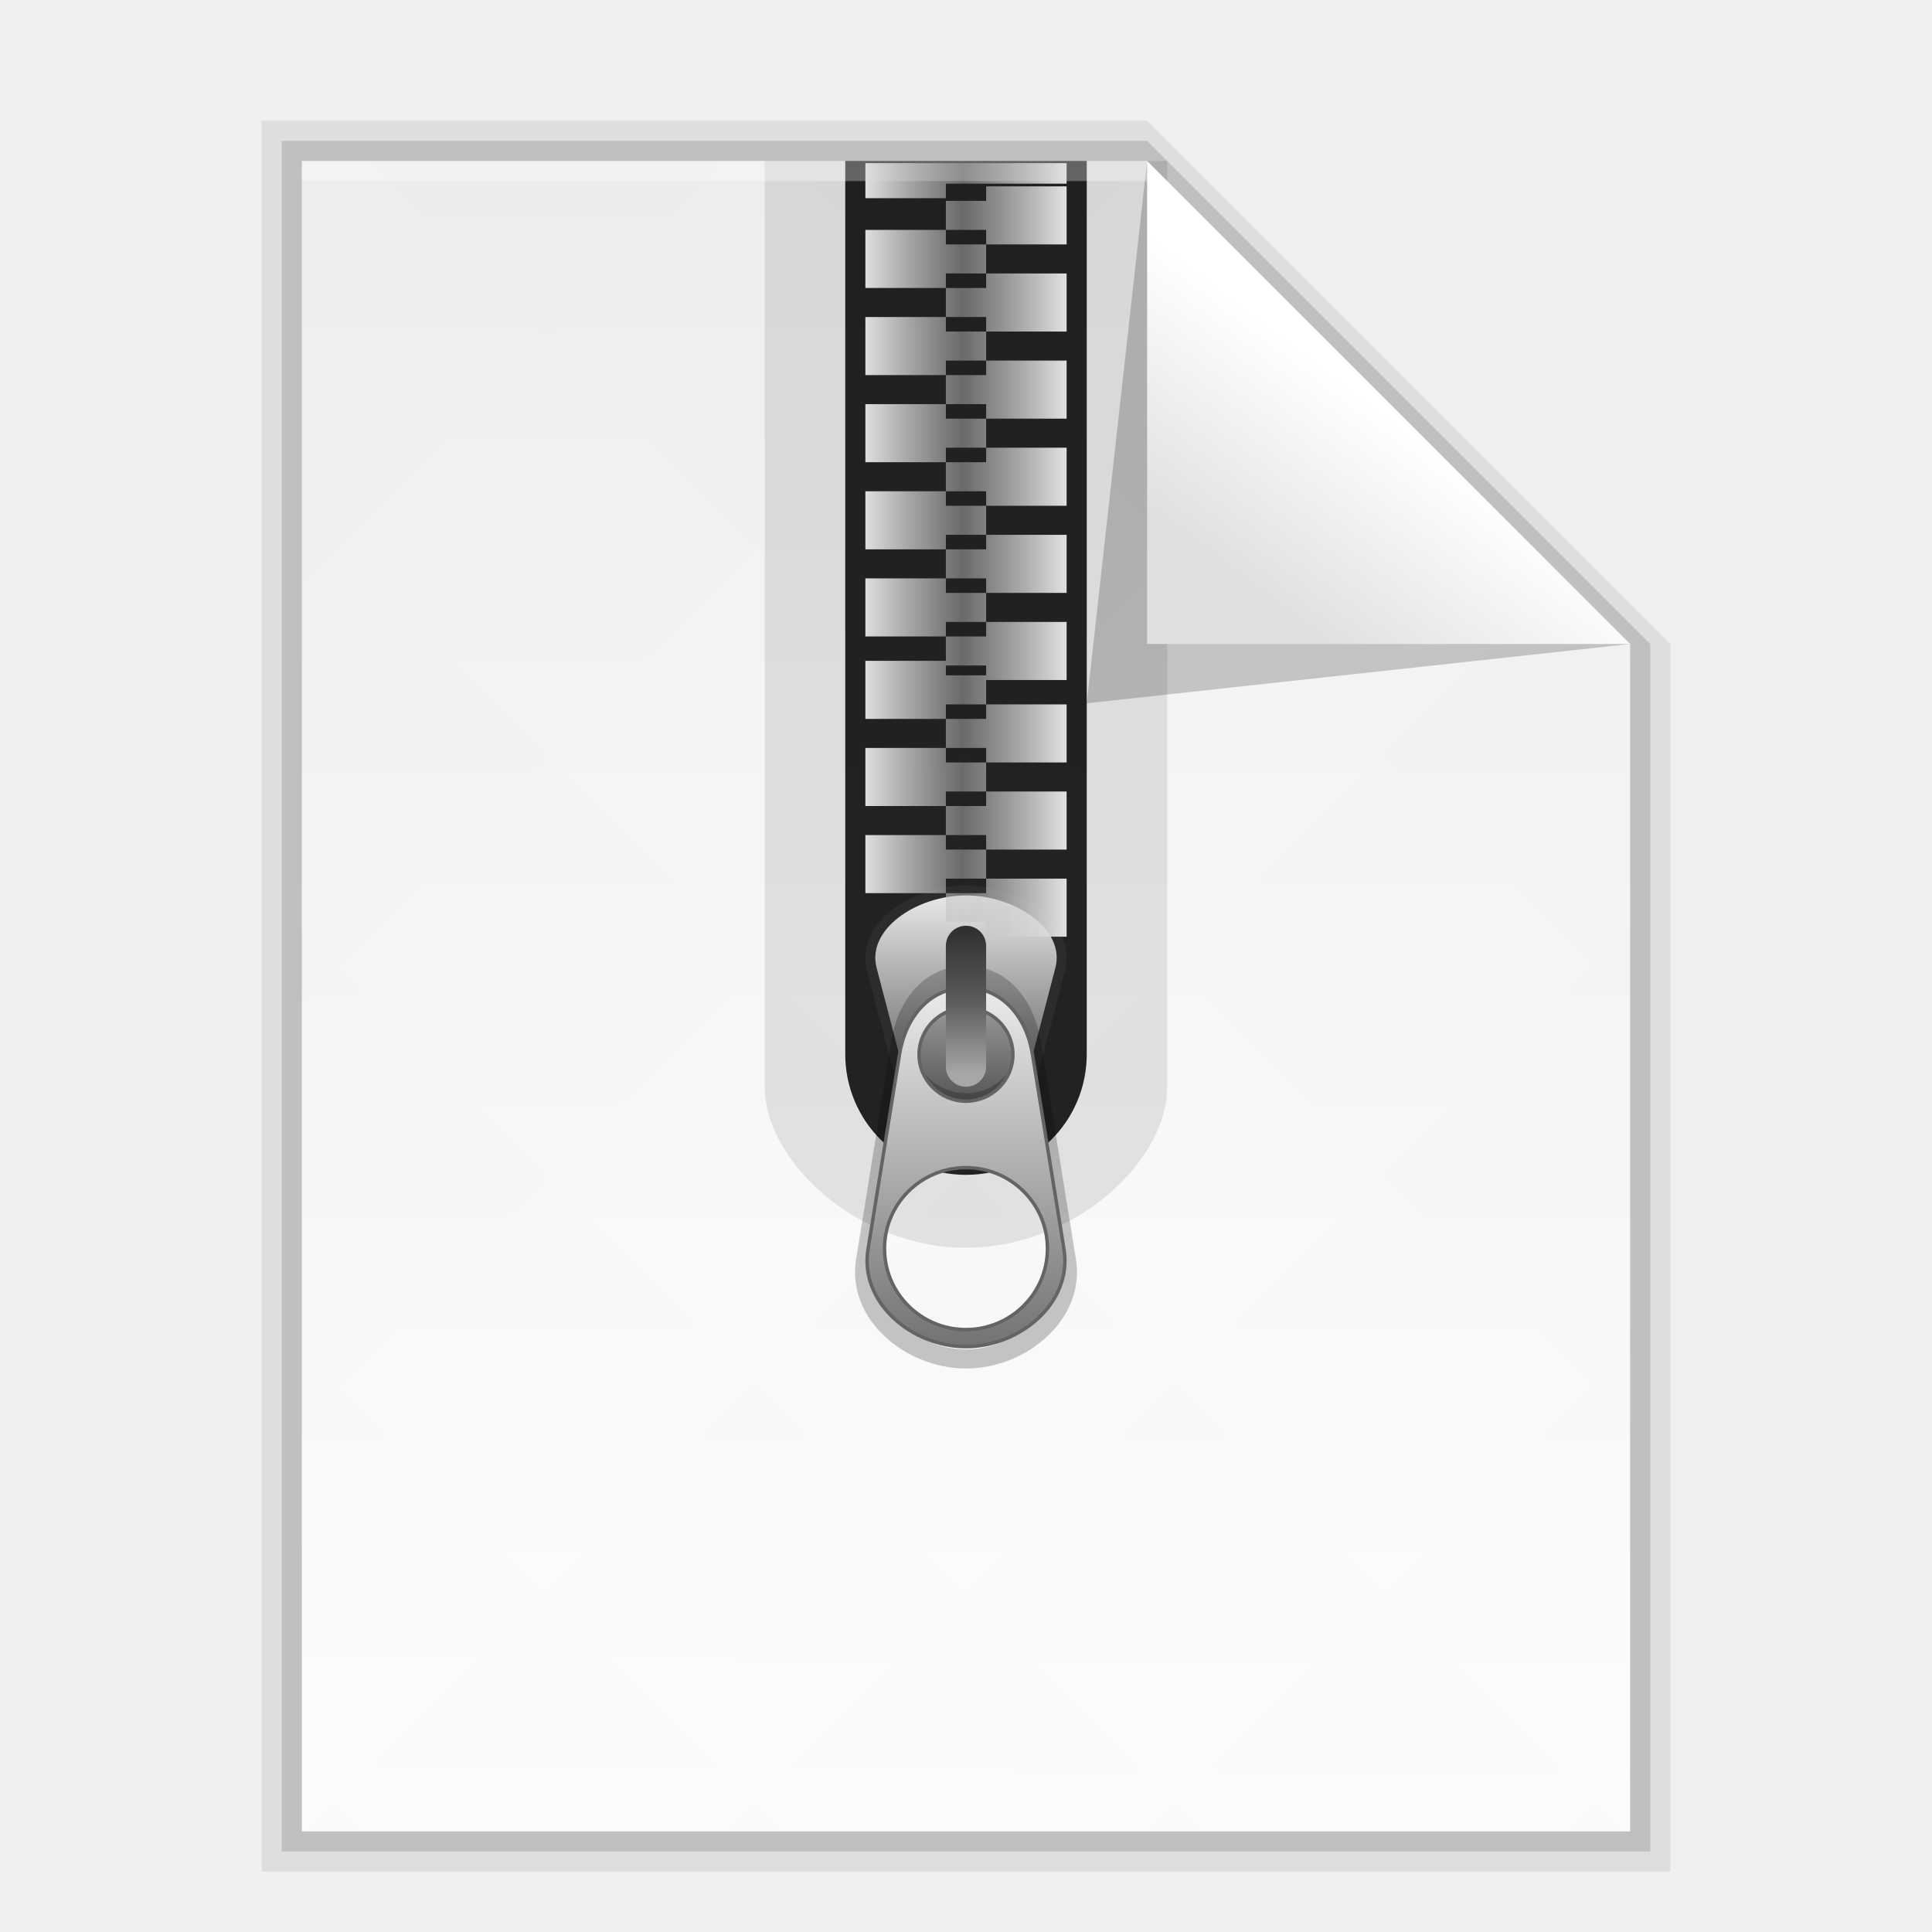
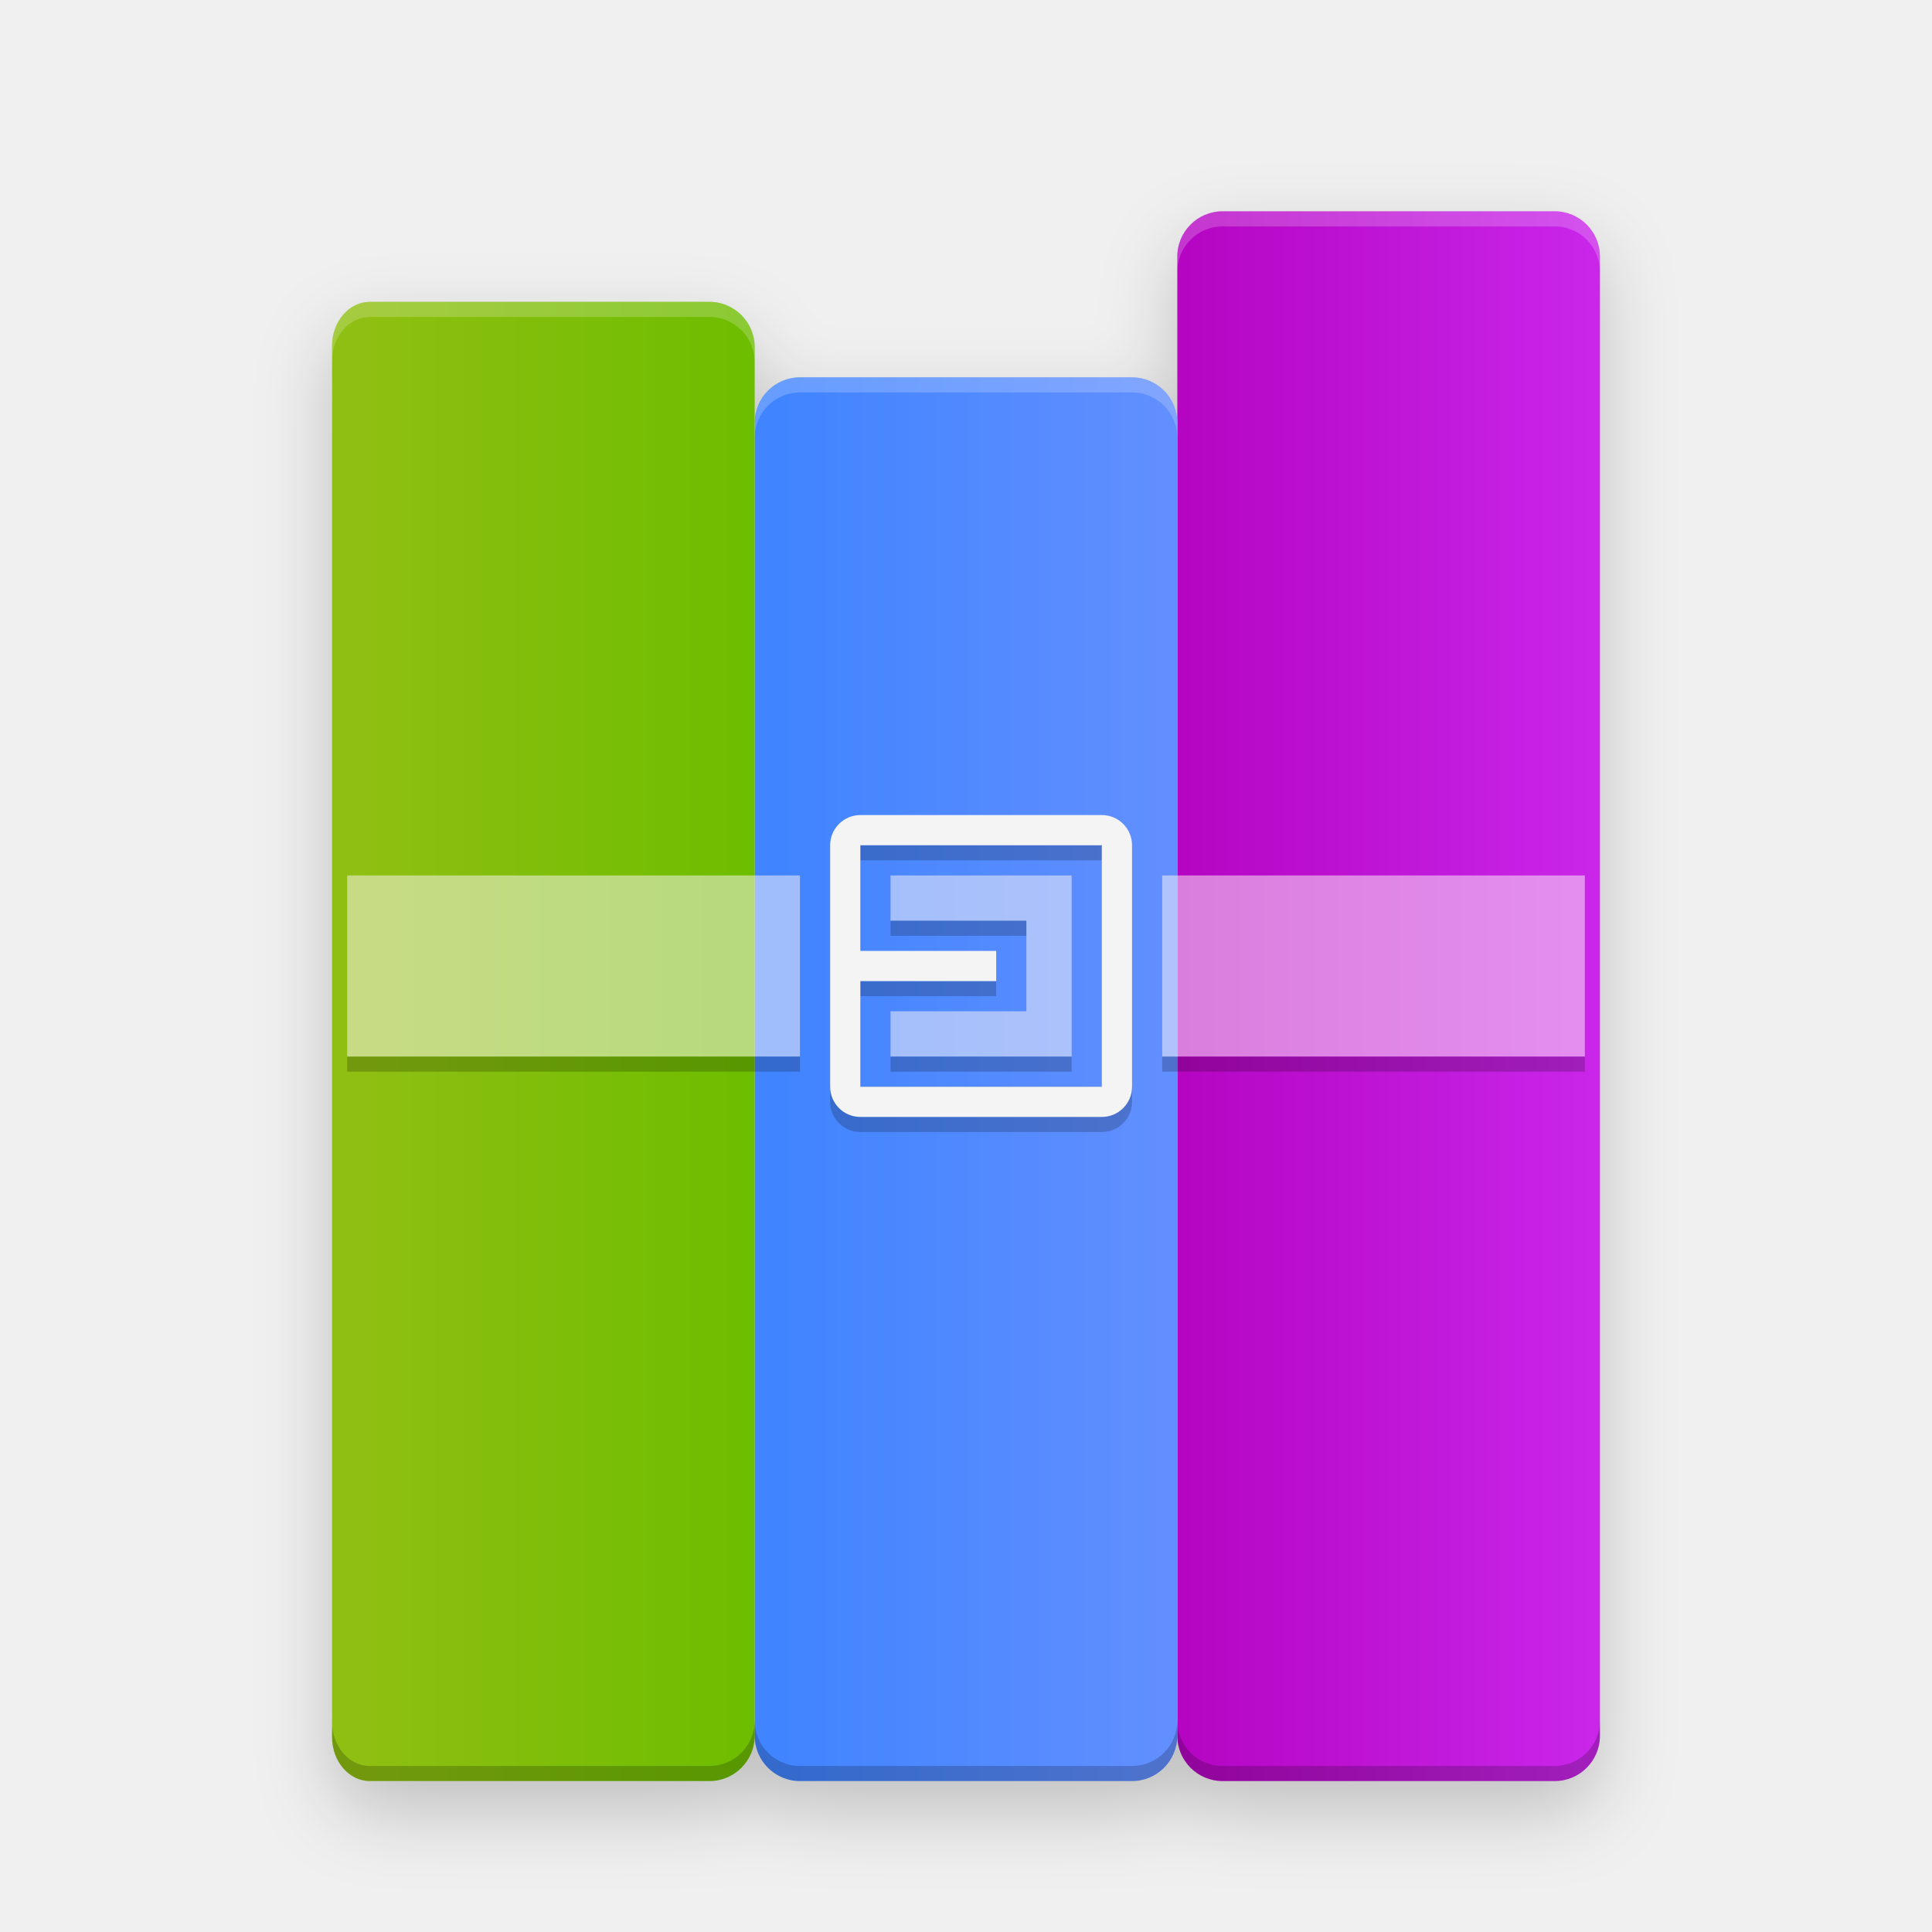
- <svg xmlns="http://www.w3.org/2000/svg" xmlns:ns1="http://www.openswatchbook.org/uri/2009/osb" xmlns:xlink="http://www.w3.org/1999/xlink" height="96" viewBox="0 0 96 96" width="96">
+ <svg xmlns="http://www.w3.org/2000/svg" xmlns:xlink="http://www.w3.org/1999/xlink" width="256px" height="256px" viewBox="0 0 256 256" version="1.1">
  <defs>
-     <linearGradient id="q" ns1:paint="solid">
-       <stop offset="0" />
+     <path d="M56,28 C56,24.686 58.686,22 62,22 L106,22 C109.314,22 112,24.686 112,28 L112,6 C112,2.686 114.686,-2.79460044e-16 118,-8.8817842e-16 L162,-8.8817842e-16 C165.314,1.44626758e-15 168,2.686 168,6 L168,202 C168,205.314 165.314,208 162,208 L118,208 C114.686,208 112,205.314 112,202 C112,205.314 109.314,208 106,208 L62,208 C58.686,208 56,205.314 56,202 C56,205.314 53.314,208 50,208 L5,208 C2.239,208 7.10542736e-15,205.388 7.10542736e-15,202.167 L0,17.833 C0,14.612 2.239,12 5,12 L50,12 C53.314,12 56,14.686 56,18 L56,28 Z" id="path-1" />
+     <filter x="-10.1%" y="-6.2%" width="120.2%" height="116.3%" filterUnits="objectBoundingBox" id="filter-2">
+       <feOffset dx="0" dy="4" in="SourceAlpha" result="shadowOffsetOuter1" />
+       <feGaussianBlur stdDeviation="5" in="shadowOffsetOuter1" result="shadowBlurOuter1" />
+       <feComposite in="shadowBlurOuter1" in2="SourceAlpha" operator="out" result="shadowBlurOuter1" />
+       <feColorMatrix values="0 0 0 0 0   0 0 0 0 0   0 0 0 0 0  0 0 0 0.2 0" type="matrix" in="shadowBlurOuter1" />
+     </filter>
+     <linearGradient x1="98.475%" y1="48.475%" x2="1.525%" y2="48.475%" id="linearGradient-3">
+       <stop stop-color="#C926EA" offset="0%" />
+       <stop stop-color="#B505C3" offset="100%" />
    </linearGradient>
-     <linearGradient id="m">
-       <stop offset="0" stop-color="#707070" />
-       <stop offset="1" stop-color="#fff" />
+     <linearGradient x1="99.455%" y1="50.545%" x2="3.998%" y2="50.545%" id="linearGradient-4">
+       <stop stop-color="#628FFF" offset="0%" />
+       <stop stop-color="#4084FF" offset="100%" />
    </linearGradient>
-     <linearGradient id="l">
-       <stop offset="0" stop-color="#c1c1c1" />
-       <stop offset="1" stop-color="#9f9f9f" />
+     <linearGradient x1="100%" y1="50%" x2="6.531%" y2="50%" id="linearGradient-5">
+       <stop stop-color="#6DBD00" offset="0%" />
+       <stop stop-color="#8FBF12" offset="100%" />
    </linearGradient>
-     <linearGradient id="j">
-       <stop offset="0" stop-color="#dfdfdf" />
-       <stop offset=".489" stop-color="#aeaeae" stop-opacity=".459" />
-       <stop offset="1" stop-color="#dfdfdf" />
-     </linearGradient>
-     <linearGradient id="h" ns1:paint="solid">
-       <stop offset="0" stop-opacity=".196" />
-     </linearGradient>
-     <linearGradient id="g" ns1:paint="solid">
-       <stop offset="0" stop-color="#fff" stop-opacity=".307" />
-     </linearGradient>
-     <linearGradient id="f" ns1:paint="solid">
-       <stop offset="0" stop-opacity=".078" />
-     </linearGradient>
-     <linearGradient id="e" ns1:paint="solid">
-       <stop offset="0" stop-opacity=".14" />
-     </linearGradient>
-     <linearGradient id="b">
-       <stop offset="0" stop-color="#fff" />
-       <stop offset="1" stop-color="#dfdfdf" />
-     </linearGradient>
-     <linearGradient id="a">
-       <stop offset="0" stop-color="#f0f0f0" />
-       <stop offset="1" stop-color="#fff" />
-     </linearGradient>
-     <linearGradient xlink:href="#a" id="t" gradientUnits="userSpaceOnUse" gradientTransform="matrix(2.19434 0 0 2.19615 107.378 109.173)" x1="24.117" y1="4.931" x2="24.058" y2="42.556" />
-     <linearGradient xlink:href="#b" id="z" gradientUnits="userSpaceOnUse" gradientTransform="matrix(2.50782 0 0 2.19615 97.007 108.932)" x1="33.094" y1="10.504" x2="29.904" y2="14.147" />
-     <linearGradient id="d">
-       <stop offset="0" stop-color="#fff" stop-opacity=".046" />
-       <stop offset="1" stop-color="#fff" stop-opacity=".059" />
-     </linearGradient>
-     <linearGradient xlink:href="#c" id="w" gradientUnits="userSpaceOnUse" gradientTransform="matrix(2.19434 0 0 2.19615 107.378 109.173)" x1="23.981" y1="23.144" x2="45.855" y2="1.287" />
-     <linearGradient xlink:href="#c" id="v" gradientUnits="userSpaceOnUse" gradientTransform="matrix(2.19434 0 0 2.19615 107.378 109.173)" x1="23.981" y1="23.144" x2="2.106" y2="45" />
-     <linearGradient xlink:href="#c" id="u" gradientUnits="userSpaceOnUse" gradientTransform="matrix(2.19434 0 0 2.19615 107.378 109.173)" x1="23.981" y1="23.144" x2="45.855" y2="45" />
-     <linearGradient id="c">
-       <stop offset="0" stop-opacity="0" />
-       <stop offset="1" stop-opacity=".018" />
-     </linearGradient>
-     <linearGradient xlink:href="#c" id="x" gradientUnits="userSpaceOnUse" gradientTransform="matrix(2.19434 0 0 2.19615 107.378 109.173)" x1="23.981" y1="23.144" x2="2.106" y2="1.287" />
-     <linearGradient xlink:href="#e" id="s" x1="126" y1="161.5" x2="194" y2="161.5" gradientUnits="userSpaceOnUse" />
-     <linearGradient xlink:href="#f" id="r" x1="125" y1="161.5" x2="195" y2="161.5" gradientUnits="userSpaceOnUse" />
-     <linearGradient xlink:href="#g" id="A" x1="127" y1="120.5" x2="169" y2="120.5" gradientUnits="userSpaceOnUse" />
-     <linearGradient xlink:href="#h" id="y" x1="166" y1="133.472" x2="193" y2="133.472" gradientUnits="userSpaceOnUse" />
-     <linearGradient id="i">
-       <stop offset="0" stop-color="#dfdfdf" />
-       <stop offset=".489" stop-color="silver" stop-opacity=".459" />
-       <stop offset="1" stop-color="#dfdfdf" />
-     </linearGradient>
-     <linearGradient id="k">
-       <stop offset="0" stop-color="#2e2e2e" />
-       <stop offset="1" stop-color="#b7b7b7" />
-     </linearGradient>
-     <linearGradient id="n">
-       <stop offset="0" stop-color="#444" />
-       <stop offset="1" stop-color="#ececec" />
-     </linearGradient>
-     <linearGradient id="o">
-       <stop offset="0" stop-color="#737373" />
-       <stop offset="1" stop-color="#eee" />
-     </linearGradient>
-     <linearGradient id="p">
-       <stop offset="0" stop-color="#a7a7a7" />
-       <stop offset=".505" stop-color="#5b5b5b" />
-       <stop offset="1" stop-color="#303030" />
-     </linearGradient>
-     <linearGradient xlink:href="#n" id="B" x1="158.822" y1="98.639" x2="158.822" y2="88.728" gradientUnits="userSpaceOnUse" gradientTransform="matrix(1.07772 0 0 .90037 -12.594 9.605)" />
-     <linearGradient xlink:href="#o" id="C" x1="160.167" y1="110.428" x2="160.167" y2="94.122" gradientUnits="userSpaceOnUse" gradientTransform="matrix(.84789 0 0 .84296 23.882 13.537)" />
-     <linearGradient xlink:href="#p" id="D" x1="158.671" y1="97.368" x2="158.671" y2="90.163" gradientUnits="userSpaceOnUse" gradientTransform="matrix(.75437 0 0 .75437 38.724 23.007)" />
-     <linearGradient xlink:href="#i" id="E" x1="155.296" y1="153.204" x2="165.174" y2="153.204" gradientUnits="userSpaceOnUse" />
-     <linearGradient xlink:href="#i" id="J" gradientUnits="userSpaceOnUse" x1="155.296" y1="153.204" x2="165.174" y2="153.204" gradientTransform="translate(0 -.184)" />
-     <linearGradient xlink:href="#i" id="P" gradientUnits="userSpaceOnUse" x1="155.296" y1="153.204" x2="165.174" y2="153.204" gradientTransform="translate(0 6)" />
-     <linearGradient xlink:href="#i" id="Q" gradientUnits="userSpaceOnUse" gradientTransform="translate(0 12)" x1="155.296" y1="153.204" x2="165.174" y2="153.204" />
-     <linearGradient xlink:href="#i" id="T" gradientUnits="userSpaceOnUse" x1="155.296" y1="153.204" x2="165.174" y2="153.204" gradientTransform="translate(0 17.678)" />
-     <linearGradient xlink:href="#i" id="V" gradientUnits="userSpaceOnUse" gradientTransform="translate(0 23.678)" x1="155.296" y1="153.204" x2="165.174" y2="153.204" />
-     <linearGradient xlink:href="#i" id="W" gradientUnits="userSpaceOnUse" gradientTransform="translate(0 29.678)" x1="155.296" y1="153.204" x2="165.174" y2="153.204" />
-     <linearGradient xlink:href="#i" id="F" gradientUnits="userSpaceOnUse" x1="155.296" y1="153.204" x2="165.174" y2="153.204" />
-     <linearGradient xlink:href="#i" id="G" gradientUnits="userSpaceOnUse" x1="155.296" y1="153.204" x2="165.174" y2="153.204" />
-     <linearGradient xlink:href="#i" id="H" gradientUnits="userSpaceOnUse" x1="155.296" y1="153.204" x2="165.174" y2="153.204" />
-     <linearGradient xlink:href="#i" id="I" gradientUnits="userSpaceOnUse" x1="155.296" y1="153.204" x2="165.174" y2="153.204" />
-     <linearGradient xlink:href="#i" id="K" gradientUnits="userSpaceOnUse" x1="155.296" y1="153.204" x2="165.174" y2="153.204" />
-     <linearGradient xlink:href="#i" id="L" gradientUnits="userSpaceOnUse" x1="155.296" y1="153.204" x2="165.174" y2="153.204" />
-     <linearGradient xlink:href="#i" id="M" gradientUnits="userSpaceOnUse" x1="155.296" y1="153.204" x2="165.174" y2="153.204" />
-     <linearGradient xlink:href="#i" id="N" gradientUnits="userSpaceOnUse" x1="155.296" y1="153.204" x2="165.174" y2="153.204" />
-     <linearGradient xlink:href="#i" id="O" gradientUnits="userSpaceOnUse" gradientTransform="translate(0 6)" x1="155.296" y1="153.204" x2="165.174" y2="153.204" />
-     <linearGradient xlink:href="#i" id="R" gradientUnits="userSpaceOnUse" gradientTransform="translate(0 17.678)" x1="155.296" y1="153.204" x2="165.174" y2="153.204" />
-     <linearGradient xlink:href="#i" id="S" gradientUnits="userSpaceOnUse" gradientTransform="translate(0 17.678)" x1="155.296" y1="153.204" x2="165.174" y2="153.204" />
-     <linearGradient xlink:href="#i" id="U" gradientUnits="userSpaceOnUse" gradientTransform="translate(0 23.678)" x1="155.296" y1="153.204" x2="165.174" y2="153.204" />
  </defs>
-   <path d="M125 118h44l26 26v61h-70z" style="isolation:auto;mix-blend-mode:normal;marker:none" color="#000" overflow="visible" fill="url(#r)" stroke-width=".879" paint-order="fill markers stroke" transform="translate(-112 -112)" />
-   <path style="isolation:auto;mix-blend-mode:normal;marker:none" d="M126 119h43l25 25v60h-68v-85z" color="#000" overflow="visible" fill="url(#s)" stroke-width=".852" paint-order="fill markers stroke" transform="translate(-112 -112)" />
-   <path d="M127 120h42l24 24v59h-66v-83z" style="isolation:auto;mix-blend-mode:normal;marker:none" color="#000" overflow="visible" fill="url(#t)" stroke-width=".829" paint-order="fill markers stroke" transform="translate(-112 -112)" />
-   <path style="isolation:auto;mix-blend-mode:normal;marker:none" d="M127 120h42l24 24v59h-66z" color="#000" overflow="visible" fill="url(#u)" stroke-width=".829" paint-order="fill markers stroke" transform="translate(-112 -112)" />
-   <path d="M127 120h42l24 24v59h-66z" style="isolation:auto;mix-blend-mode:normal;marker:none" color="#000" overflow="visible" fill="url(#v)" stroke-width=".829" paint-order="fill markers stroke" transform="translate(-112 -112)" />
-   <path style="isolation:auto;mix-blend-mode:normal;marker:none" d="M127 120h42l24 24v59h-66z" color="#000" overflow="visible" fill="url(#w)" stroke-width=".829" paint-order="fill markers stroke" transform="translate(-112 -112)" />
-   <path d="M127 120h42l24 24v59h-66z" style="isolation:auto;mix-blend-mode:normal;marker:none" color="#000" overflow="visible" fill="url(#x)" stroke-width=".829" paint-order="fill markers stroke" transform="translate(-112 -112)" />
-   <path style="isolation:auto;mix-blend-mode:normal;marker:none" d="M54 8v44.377c0 3.324-2.676 6-6 6s-6-2.676-6-6V8z" color="#000" display="block" overflow="visible" fill-opacity=".848" stroke-width=".326" paint-order="fill markers stroke" />
-   <path d="M58 8v46c0 3.71-4.621 8-10 8-5.378 0-10-4.29-10-8V8z" style="isolation:auto;mix-blend-mode:normal;marker:none" color="#000" display="block" overflow="visible" fill-opacity=".094" stroke-width=".5" stroke-dasharray="3,3" stroke-opacity=".667" paint-order="fill markers stroke" />
-   <path d="M169 120l24 24-27 2.945z" fill="url(#y)" fill-rule="evenodd" stroke-width="2.195" transform="translate(-112 -112)" />
-   <path d="M169 120l24 24h-24z" fill="url(#z)" fill-rule="evenodd" stroke-width="2.347" transform="translate(-112 -112)" />
-   <path style="isolation:auto;mix-blend-mode:normal;marker:none" color="#000" display="block" overflow="visible" fill="url(#A)" stroke-width=".2" paint-order="fill markers stroke" d="M127 120h42v1h-42z" transform="translate(-112 -112)" />
-   <g transform="matrix(1.3256 0 0 1.3256 -162.041 -74.492)" color="#000">
-     <path d="M158.45 89.573c1.956 0 3.947 1.353 3.53 2.95l-.927 3.555c-.307 1.177-1.161 2.175-2.603 2.175-1.442 0-2.296-.998-2.603-2.175l-.928-3.555c-.416-1.597 1.575-2.95 3.53-2.95z" style="isolation:auto;mix-blend-mode:normal;marker:none" display="block" overflow="visible" fill="url(#B)" stroke="#2c2c2c" stroke-width=".373" paint-order="fill markers stroke" />
-     <path style="isolation:auto;mix-blend-mode:normal;marker:none" d="M158.45 92.404c-1.546 0-2.545 1.257-2.79 2.774l-1.33 8.218c-.363 2.24 1.838 4.096 4.12 4.096s4.482-1.856 4.12-4.096l-1.33-8.218c-.246-1.517-1.245-2.774-2.79-2.774zm0 .844a1.973 1.962 0 0 1 1.972 1.961 1.973 1.962 0 0 1-1.972 1.964 1.973 1.962 0 0 1-1.973-1.964 1.973 1.962 0 0 1 1.973-1.96zm0 6.717a3.424 3.404 0 0 1 3.423 3.405 3.424 3.404 0 0 1-3.423 3.404 3.424 3.404 0 0 1-3.426-3.404 3.424 3.404 0 0 1 3.426-3.405z" display="block" overflow="visible" fill-opacity=".215" stroke-width=".143" stroke-opacity=".995" paint-order="fill markers stroke" />
-     <path d="M158.45 93.223c-1.378 0-2.269 1.12-2.488 2.472l-1.185 7.327c-.324 1.997 1.638 3.652 3.673 3.652 2.034 0 3.996-1.655 3.673-3.652l-1.186-7.327c-.219-1.352-1.11-2.472-2.487-2.472zm0 .752a1.76 1.749 0 0 1 1.758 1.748 1.76 1.749 0 0 1-1.758 1.75 1.76 1.749 0 0 1-1.76-1.75 1.76 1.749 0 0 1 1.76-1.748zm0 5.988a3.053 3.035 0 0 1 3.052 3.036 3.053 3.035 0 0 1-3.052 3.034 3.053 3.035 0 0 1-3.054-3.034 3.053 3.035 0 0 1 3.054-3.036z" style="isolation:auto;mix-blend-mode:normal;marker:none" display="block" overflow="visible" fill="url(#C)" stroke="#646464" stroke-width=".128" stroke-opacity=".995" paint-order="fill markers stroke" />
-     <rect ry=".754" y="90.896" x="157.695" height="6.035" width="1.509" style="isolation:auto;mix-blend-mode:normal;marker:none" display="block" overflow="visible" fill="url(#D)" stroke-width=".623" paint-order="fill markers stroke" />
-   </g>
-   <g transform="matrix(1 0 0 .72149 -112.296 -81.435)" fill="url(#E)" color="#000" stroke-width=".654" stroke-opacity=".957">
-     <path style="isolation:auto;mix-blend-mode:normal;marker:none" d="M159.296 138.704v-1h2v-2h-2v-1h-4v4z" display="block" overflow="visible" fill="url(#F)" paint-order="fill markers stroke" />
-     <path d="M161.296 131.704v1h-2v2h2v1h4v-4z" style="isolation:auto;mix-blend-mode:normal;marker:none" display="block" overflow="visible" fill="url(#G)" paint-order="fill markers stroke" />
-     <path style="isolation:auto;mix-blend-mode:normal;marker:none" d="M159.296 132.704v-1h2v-2h-2v-1h-4v4z" display="block" overflow="visible" fill="url(#H)" paint-order="fill markers stroke" />
-     <path style="isolation:auto;mix-blend-mode:normal;marker:none" d="M161.296 125.704v1h-2v2h2v1h4v-4z" display="block" overflow="visible" fill="url(#I)" paint-order="fill markers stroke" />
-     <path d="M159.296 126.52v-1h6v-1.414h-10v2.414z" style="isolation:auto;mix-blend-mode:normal;marker:none" display="block" overflow="visible" fill="url(#J)" paint-order="fill markers stroke" />
-     <path style="isolation:auto;mix-blend-mode:normal;marker:none" d="M161.296 143.704v1h-2v2h2v1h4v-4z" display="block" overflow="visible" fill="url(#K)" paint-order="fill markers stroke" />
-     <path d="M159.296 144.704v-1h2v-2h-2v-1h-4v4z" style="isolation:auto;mix-blend-mode:normal;marker:none" display="block" overflow="visible" fill="url(#L)" paint-order="fill markers stroke" />
-     <path d="M161.296 137.704v1h-2v2h2v1h4v-4z" style="isolation:auto;mix-blend-mode:normal;marker:none" display="block" overflow="visible" fill="url(#M)" paint-order="fill markers stroke" />
-     <path style="isolation:auto;mix-blend-mode:normal;marker:none" d="M159.296 150.704v-1h2v-2h-2v-1h-4v4z" display="block" overflow="visible" fill="url(#N)" paint-order="fill markers stroke" />
-     <path d="M161.296 149.704v1h-2v2h2v1h4v-4z" style="isolation:auto;mix-blend-mode:normal;marker:none" display="block" overflow="visible" fill="url(#O)" paint-order="fill markers stroke" />
-     <path d="M159.296 156.704v-1h2v-2h-2v-1h-4v4z" style="isolation:auto;mix-blend-mode:normal;marker:none" display="block" overflow="visible" fill="url(#P)" paint-order="fill markers stroke" />
-     <path style="isolation:auto;mix-blend-mode:normal;marker:none" d="M161.296 155.704v1h-2v2h2v1h4v-4z" display="block" overflow="visible" fill="url(#Q)" paint-order="fill markers stroke" />
-     <path d="M161.296 161.382v1h-2v2h2v1h4v-4z" style="isolation:auto;mix-blend-mode:normal;marker:none" display="block" overflow="visible" fill="url(#R)" paint-order="fill markers stroke" />
-     <path style="isolation:auto;mix-blend-mode:normal;marker:none" d="M159.296 162.382v-1h2v-2h-2v-1h-4v4z" display="block" overflow="visible" fill="url(#S)" paint-order="fill markers stroke" />
-     <path d="M159.296 168.382v-1h2v-2h-2v-1h-4v4z" style="isolation:auto;mix-blend-mode:normal;marker:none" display="block" overflow="visible" fill="url(#T)" paint-order="fill markers stroke" />
-     <path style="isolation:auto;mix-blend-mode:normal;marker:none" d="M161.296 167.382v1h-2v2h2v1h4v-4z" display="block" overflow="visible" fill="url(#U)" paint-order="fill markers stroke" />
-     <path style="isolation:auto;mix-blend-mode:normal;marker:none" d="M159.296 174.382v-1h2v-2h-2v-1h-4v4z" display="block" overflow="visible" fill="url(#V)" paint-order="fill markers stroke" />
-     <path d="M161.296 173.382v1h-2v2h2v1h4v-4z" style="isolation:auto;mix-blend-mode:normal;marker:none" display="block" overflow="visible" fill="url(#W)" paint-order="fill markers stroke" />
+   <g id="application-x-archive" stroke="none" stroke-width="1" fill="none" fill-rule="evenodd">
+     <g id="Group" transform="translate(44, 28)">
+       <g id="Combined-Shape">
+         <use fill="black" fill-opacity="1" filter="url(#filter-2)" xlink:href="#path-1" />
+         <use fill-opacity="0.1" fill="#000000" fill-rule="evenodd" xlink:href="#path-1" />
+       </g>
+       <path d="M168,6 L168,202 C168,205.314 165.314,208 162,208 L118,208 C114.686,208 112,205.314 112,202 L112,6 C112,2.686 114.686,6.08718376e-16 118,0 L162,0 C165.314,-6.08718376e-16 168,2.686 168,6 Z" id="Rectangle-43" fill="url(#linearGradient-3)" />
+       <path d="M112,28 L112,202 C112,205.314 109.314,208 106,208 L62,208 C58.686,208 56,205.314 56,202 L56,28 C56,24.686 58.686,22 62,22 L106,22 C109.314,22 112,24.686 112,28 Z" id="Rectangle-43" fill="url(#linearGradient-4)" />
+       <path d="M56,18 L56,202 C56,205.314 53.314,208 50,208 L5,208 C2.239,208 7.10542736e-15,205.388 7.10542736e-15,202.167 L0,17.833 C0,14.612 2.239,12 5,12 L50,12 C53.314,12 56,14.686 56,18 Z" id="Rectangle-43" fill="url(#linearGradient-5)" />
+       <path d="M7.70932444e-17,19.833 L0,17.833 C0,14.612 2.239,12 5,12 L50,12 C53.314,12 56,14.686 56,18 L56,20 C56,16.686 53.314,14 50,14 L5,14 C2.239,14 0,16.612 0,19.833 Z M56,28 C56,24.686 58.686,22 62,22 L106,22 C109.314,22 112,24.686 112,28 L112,116 L112,30 C112,26.686 109.314,24 106,24 L62,24 C58.686,24 56,26.686 56,30 L56,116 L56,28 Z M112,8 L112,6 C112,2.686 114.686,-2.79460044e-16 118,-8.8817842e-16 L162,-8.8817842e-16 C165.314,1.44626758e-15 168,2.686 168,6 L168,105 L168,8 C168,4.686 165.314,2 162,2 L118,2 C114.686,2 112,4.686 112,8 Z" id="Combined-Shape" fill-opacity="0.2" fill="#FFFFFF" />
+       <path d="M74,106 L92,106 L92,94 L74,94 L74,88 L98,88 L98,112 L74,112 L74,106 Z M62,88 L62,112 L2,112 L2,88 L62,88 Z M110,88 L166,88 L166,112 L110,112 L110,88 Z" id="Combined-Shape" fill-opacity="0.5" fill="#FFF8F8" />
+       <path d="M2,112 L62,112 L62,114 L2,114 L2,112 Z M166,112 L166,114 L110,114 L110,112 L166,112 Z M74,94 L92,94 L92,96 L74,96 L74,94 Z M74,112 L98,112 L98,114 L74,114 L74,112 Z M70,102 L88,102 L88,104 L70,104 L70,102 Z M70,84 L102,84 L102,86 L70,86 L70,84 Z M66,116 L106,116 L106,118 C106,120.209 104.209,122 102,122 L70,122 C67.791,122 66,120.209 66,118 L66,116 Z" id="Combined-Shape" fill-opacity="0.2" fill="#000000" />
+       <path d="M70,80 L102,80 C104.209,80 106,81.791 106,84 L106,116 C106,118.209 104.209,120 102,120 L70,120 C67.791,120 66,118.209 66,116 L66,84 C66,81.791 67.791,80 70,80 Z M70,84 L70,116 L102,116 L102,84 L70,84 Z M70,98 L88,98 L88,102 L70,102 L70,98 Z" id="Combined-Shape" fill="#F4F4F4" />
+       <path d="M7.10542736e-15,200.167 C7.10542736e-15,203.388 2.239,206 5,206 L50,206 C53.314,206 56,203.314 56,200 C56,203.314 58.686,206 62,206 L106,206 C109.314,206 112,203.314 112,200 C112,203.314 114.686,206 118,206 L162,206 C165.314,206 168,203.314 168,200 L168,202 C168,205.314 165.314,208 162,208 L118,208 C114.686,208 112,205.314 112,202 C112,205.314 109.314,208 106,208 L62,208 C58.686,208 56,205.314 56,202 C56,205.314 53.314,208 50,208 L5,208 C2.239,208 7.10542736e-15,205.388 7.10542736e-15,202.167 L7.02833411e-15,200.167 Z" id="Combined-Shape" fill-opacity="0.2" fill="#000000" />
+     </g>
  </g>
</svg>
